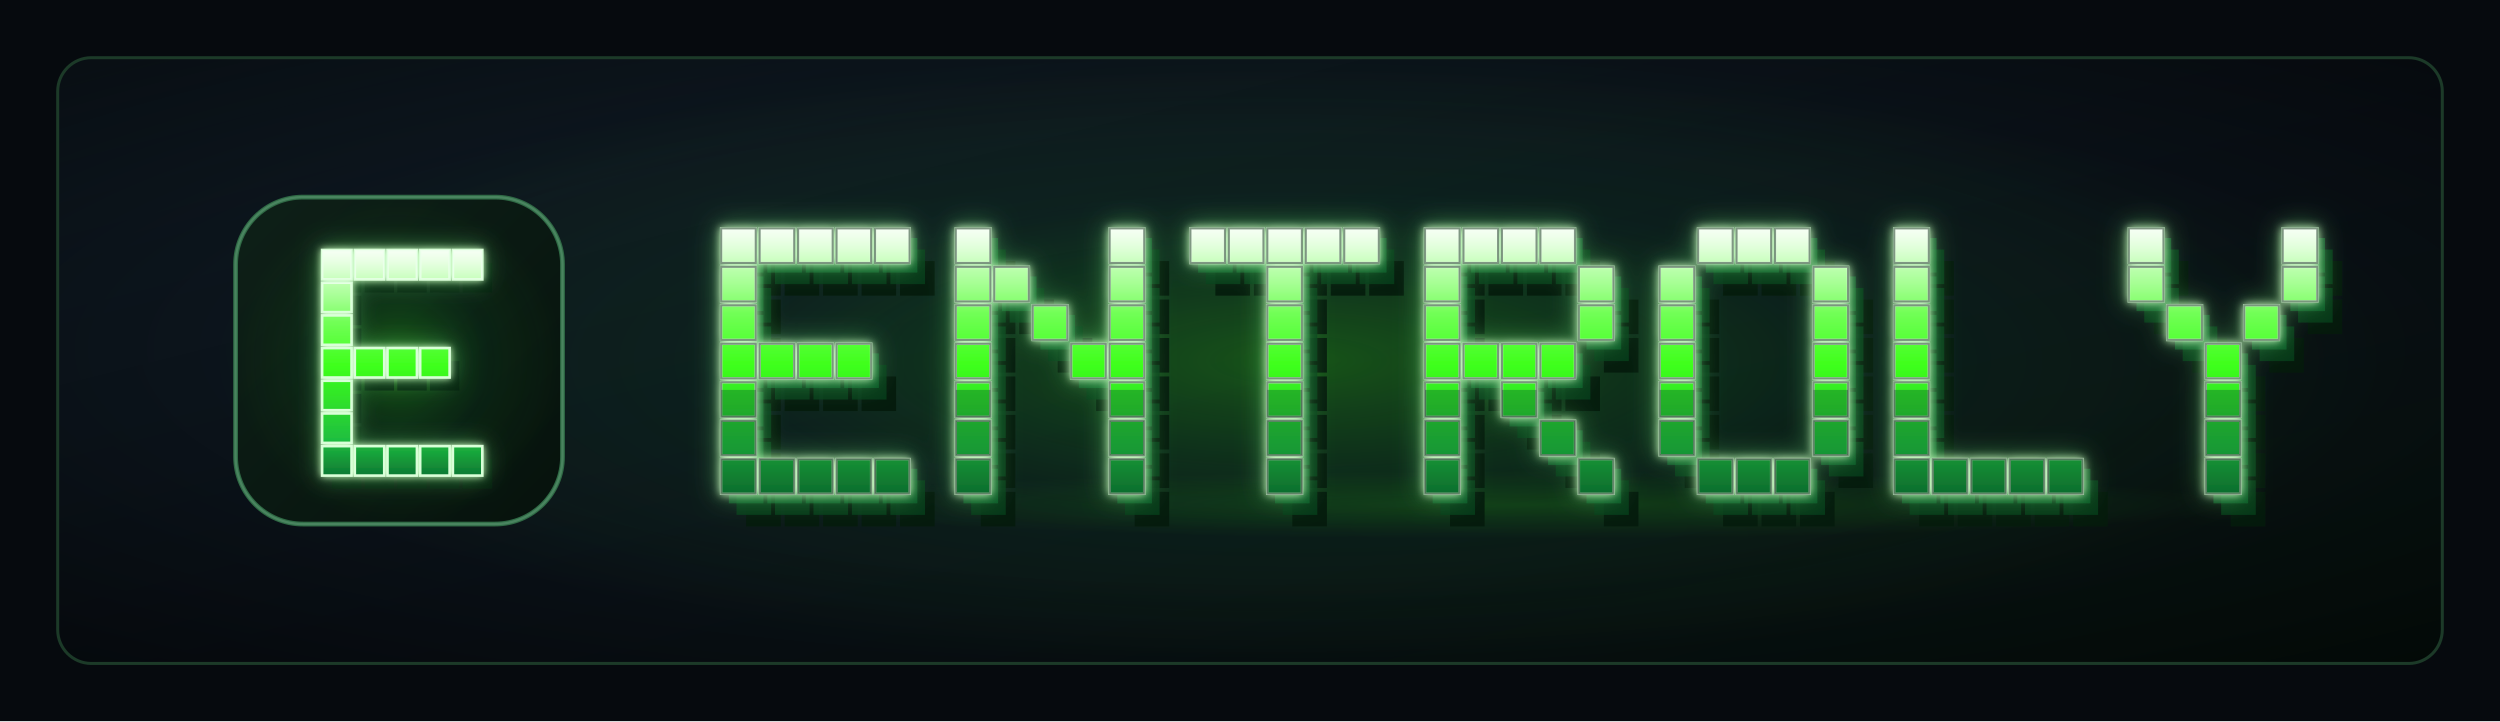
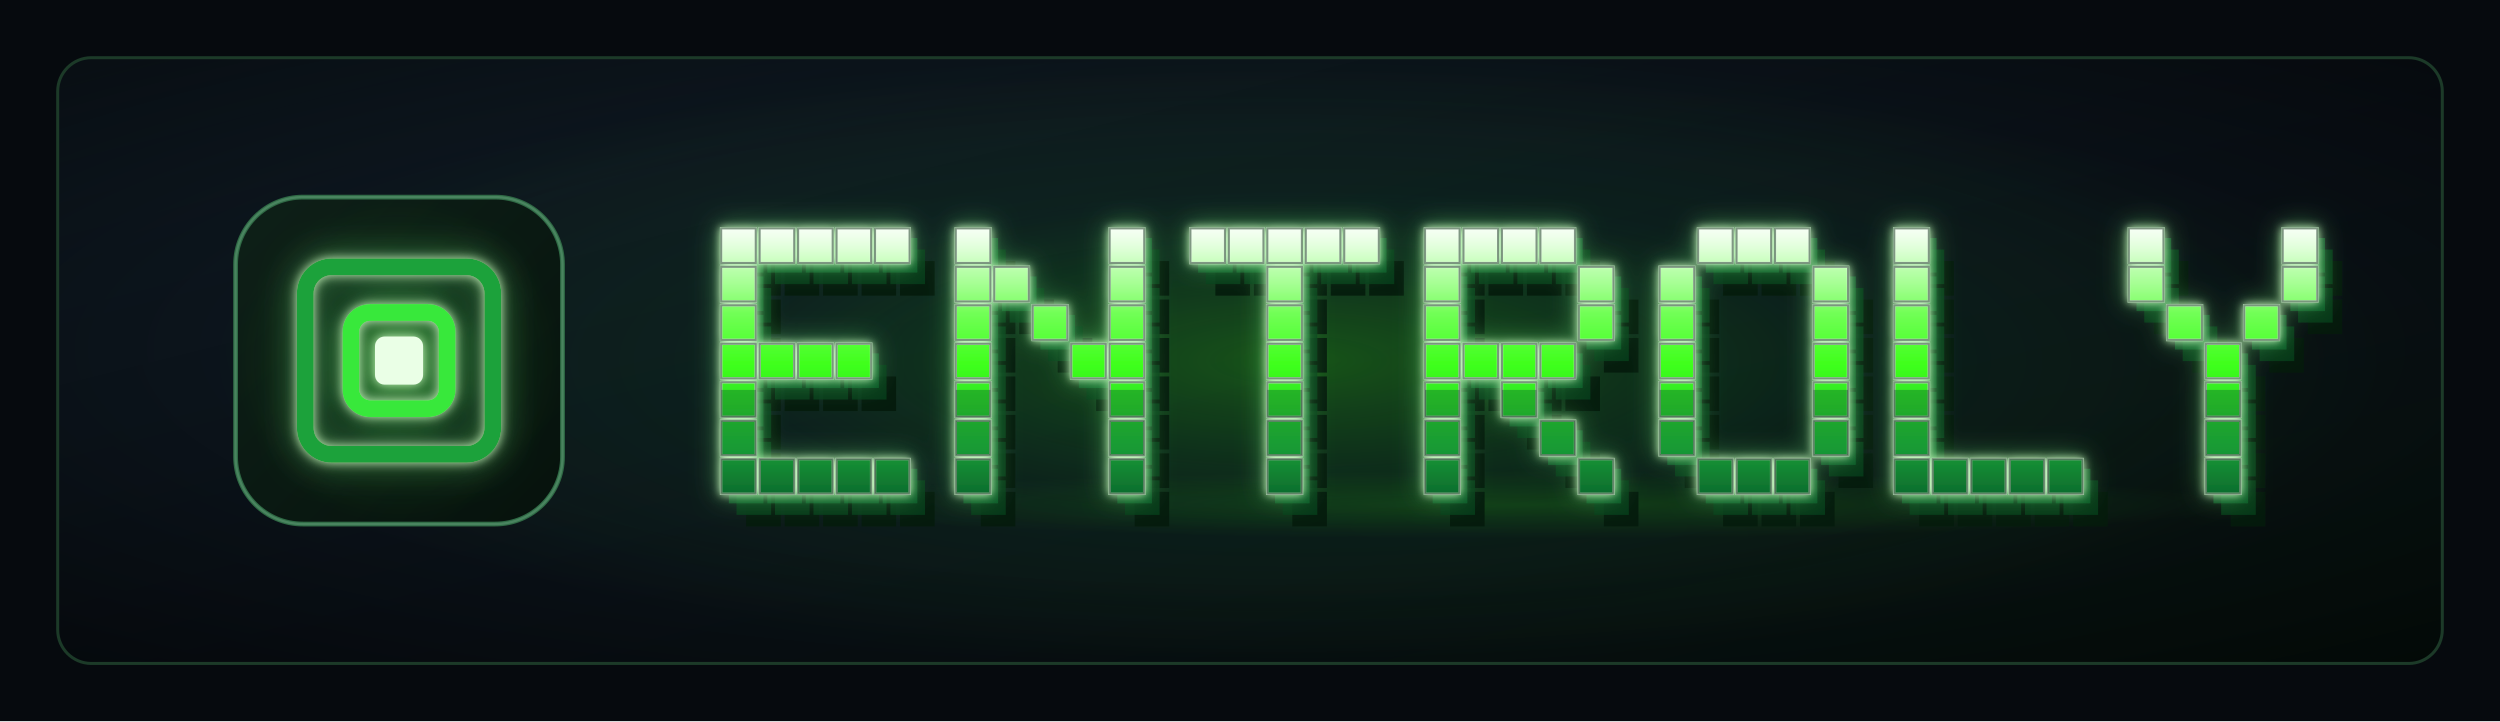
<svg xmlns="http://www.w3.org/2000/svg" width="1040" height="300" viewBox="0 0 1040 300" role="img" aria-labelledby="title desc">
  <defs>
    <path id="E" d="M0 0h18v18h-18z M20 0h18v18h-18z M40 0h18v18h-18z M60 0h18v18h-18z M80 0h18v18h-18z M0 20h18v18h-18z M0 40h18v18h-18z M0 60h18v18h-18z M20 60h18v18h-18z M40 60h18v18h-18z M60 60h18v18h-18z M0 80h18v18h-18z M0 100h18v18h-18z M0 120h18v18h-18z M20 120h18v18h-18z M40 120h18v18h-18z M60 120h18v18h-18z M80 120h18v18h-18z" />
    <path id="N" d="M0 0h18v18h-18z M80 0h18v18h-18z M0 20h18v18h-18z M20 20h18v18h-18z M80 20h18v18h-18z M0 40h18v18h-18z M40 40h18v18h-18z M80 40h18v18h-18z M0 60h18v18h-18z M60 60h18v18h-18z M80 60h18v18h-18z M0 80h18v18h-18z M80 80h18v18h-18z M0 100h18v18h-18z M80 100h18v18h-18z M0 120h18v18h-18z M80 120h18v18h-18z" />
    <path id="T" d="M0 0h18v18h-18z M20 0h18v18h-18z M40 0h18v18h-18z M60 0h18v18h-18z M80 0h18v18h-18z M40 20h18v18h-18z M40 40h18v18h-18z M40 60h18v18h-18z M40 80h18v18h-18z M40 100h18v18h-18z M40 120h18v18h-18z" />
    <path id="R" d="M0 0h18v18h-18z M20 0h18v18h-18z M40 0h18v18h-18z M60 0h18v18h-18z M0 20h18v18h-18z M80 20h18v18h-18z M0 40h18v18h-18z M80 40h18v18h-18z M0 60h18v18h-18z M20 60h18v18h-18z M40 60h18v18h-18z M60 60h18v18h-18z M0 80h18v18h-18z M40 80h18v18h-18z M0 100h18v18h-18z M60 100h18v18h-18z M0 120h18v18h-18z M80 120h18v18h-18z" />
    <path id="O" d="M20 0h18v18h-18z M40 0h18v18h-18z M60 0h18v18h-18z M0 20h18v18h-18z M80 20h18v18h-18z M0 40h18v18h-18z M80 40h18v18h-18z M0 60h18v18h-18z M80 60h18v18h-18z M0 80h18v18h-18z M80 80h18v18h-18z M0 100h18v18h-18z M80 100h18v18h-18z M20 120h18v18h-18z M40 120h18v18h-18z M60 120h18v18h-18z" />
    <path id="L" d="M0 0h18v18h-18z M0 20h18v18h-18z M0 40h18v18h-18z M0 60h18v18h-18z M0 80h18v18h-18z M0 100h18v18h-18z M0 120h18v18h-18z M20 120h18v18h-18z M40 120h18v18h-18z M60 120h18v18h-18z M80 120h18v18h-18z" />
    <path id="Y" d="M0 0h18v18h-18z M80 0h18v18h-18z M0 20h18v18h-18z M80 20h18v18h-18z M20 40h18v18h-18z M60 40h18v18h-18z M40 60h18v18h-18z M40 80h18v18h-18z M40 100h18v18h-18z M40 120h18v18h-18z" />
    <g id="word">
      <use href="#E" x="0" />
      <use href="#N" x="122" />
      <use href="#T" x="244" />
      <use href="#R" x="366" />
      <use href="#O" x="488" />
      <use href="#L" x="610" />
      <use href="#Y" x="732" />
    </g>
    <linearGradient id="mainGreen" x1="0" y1="0" x2="0" y2="1">
      <stop offset="0" stop-color="#eaffe6" />
      <stop offset="0.16" stop-color="#9bff86" />
      <stop offset="0.52" stop-color="#3dff1a" />
      <stop offset="0.84" stop-color="#1fbf3f" />
      <stop offset="1" stop-color="#0e7a34" />
    </linearGradient>
    <linearGradient id="sheen" x1="0" y1="0" x2="0" y2="1">
      <stop offset="0" stop-color="#ffffff" stop-opacity="0.58" />
      <stop offset="0.32" stop-color="#ffffff" stop-opacity="0" />
    </linearGradient>
    <linearGradient id="panel" x1="0" y1="0" x2="1" y2="1">
      <stop offset="0" stop-color="#0f1a23" />
      <stop offset="0.55" stop-color="#0a1118" />
      <stop offset="1" stop-color="#06120d" />
    </linearGradient>
    <linearGradient id="chip" x1="0" y1="0" x2="1" y2="1">
      <stop offset="0" stop-color="#0e2018" />
      <stop offset="1" stop-color="#06120c" />
    </linearGradient>
    <radialGradient id="backlight" cx="50%" cy="50%" r="50%">
      <stop offset="0" stop-color="#39ff14" stop-opacity="0.28" />
      <stop offset="0.55" stop-color="#19b83f" stop-opacity="0.07" />
      <stop offset="1" stop-color="#39ff14" stop-opacity="0" />
    </radialGradient>
    <radialGradient id="floor" cx="50%" cy="50%" r="50%">
      <stop offset="0" stop-color="#39ff14" stop-opacity="0.28" />
      <stop offset="1" stop-color="#39ff14" stop-opacity="0" />
    </radialGradient>
    <radialGradient id="vignette" cx="50%" cy="48%" r="72%">
      <stop offset="0.52" stop-color="#000000" stop-opacity="0" />
      <stop offset="1" stop-color="#000000" stop-opacity="0.5" />
    </radialGradient>
    <linearGradient id="sweep" x1="0" y1="0" x2="1" y2="0">
      <stop offset="0.42" stop-color="#ffffff" stop-opacity="0" />
      <stop offset="0.5" stop-color="#ffffff" stop-opacity="0.7" />
      <stop offset="0.58" stop-color="#ffffff" stop-opacity="0" />
    </linearGradient>
    <filter id="neon" x="-25%" y="-70%" width="150%" height="240%">
      <feGaussianBlur in="SourceAlpha" stdDeviation="7" result="b1" />
      <feColorMatrix in="b1" type="matrix" values="0 0 0 0 0.18  0 0 0 0 1  0 0 0 0 0.22  0 0 0 0.5 0" result="halo" />
      <feGaussianBlur in="SourceAlpha" stdDeviation="2.2" result="b2" />
      <feColorMatrix in="b2" type="matrix" values="0 0 0 0 0.62  0 0 0 0 1  0 0 0 0 0.55  0 0 0 0.95 0" result="core" />
      <feMerge>
        <feMergeNode in="halo" />
        <feMergeNode in="core" />
        <feMergeNode in="SourceGraphic" />
      </feMerge>
    </filter>
    <g id="mark">
      <rect x="2" y="2" width="136" height="136" rx="28" fill="url(#chip)" stroke="#2f6a45" stroke-width="2" />
      <rect x="2" y="2" width="136" height="136" rx="28" fill="url(#backlight)" />
-       <g transform="translate(38 24) scale(0.68)">
-         <use href="#E" transform="translate(6 8)" fill="#04200e" opacity="0.9" />
-         <use href="#E" fill="url(#mainGreen)" stroke="#d9ffd8" stroke-width="1.6" filter="url(#neon)" />
-         <use href="#E" fill="url(#sheen)" />
+       <g filter="url(#neon)">
+         <rect x="31" y="31" width="78" height="78" rx="11" fill="none" stroke="#1aa23a" stroke-width="7" />
+         <rect x="50" y="50" width="40" height="40" rx="8" fill="none" stroke="#37e83a" stroke-width="7" />
+         <rect x="60" y="60" width="20" height="20" rx="4" fill="#eaffe6">
+           <animate attributeName="opacity" dur="3s" repeatCount="indefinite" values="0.55;1;0.55" keyTimes="0;.5;1" />
+         </rect>
      </g>
      <rect x="2" y="2" width="136" height="136" rx="28" fill="none" stroke="#bbf7d0" stroke-width="1" opacity="0.18" />
    </g>
    <clipPath id="wordClip">
      <use href="#word" />
    </clipPath>
    <clipPath id="lowerBand">
      <rect x="0" y="84" width="830" height="54" />
    </clipPath>
  </defs>
  <rect width="1040" height="300" fill="#060a0e" />
  <rect x="24" y="24" width="992" height="252" rx="14" fill="url(#panel)" />
  <ellipse cx="540" cy="150" rx="450" ry="128" fill="url(#backlight)">
    <animate attributeName="opacity" dur="6s" repeatCount="indefinite" values="0.85;1;0.85" keyTimes="0;.5;1" />
  </ellipse>
  <rect x="24" y="24" width="992" height="252" rx="14" fill="url(#vignette)" />
  <rect x="24" y="24" width="992" height="252" rx="14" fill="none" stroke="#1c3a28" stroke-width="1.25" />
  <use href="#mark" transform="translate(96 80)" />
  <ellipse cx="632" cy="210" rx="300" ry="14" fill="url(#floor)" opacity="0.5" />
  <g transform="translate(300 95) scale(0.80)">
    <use href="#word" transform="translate(13 17)" fill="#041a0c" opacity="0.92" />
    <use href="#word" transform="translate(8 11)" fill="#063e1a" opacity="0.8" />
    <use href="#word" transform="translate(4 5)" fill="#0d6b2f" opacity="0.6" />
    <use href="#word" fill="url(#mainGreen)" stroke="#d9ffd8" stroke-width="1.3" filter="url(#neon)" />
    <use href="#word" fill="#0a5a26" opacity="0.38" clip-path="url(#lowerBand)" />
    <use href="#word" fill="url(#sheen)" />
    <g clip-path="url(#wordClip)">
      <g>
        <animateTransform attributeName="transform" type="translate" dur="6s" repeatCount="indefinite" values="-900 0;-900 0;900 0" keyTimes="0;.35;1" />
        <rect x="0" y="-20" width="900" height="180" fill="url(#sweep)" />
      </g>
    </g>
    <use href="#word" fill="none" stroke="#03190c" stroke-width="1.1" opacity="0.45" />
  </g>
</svg>
